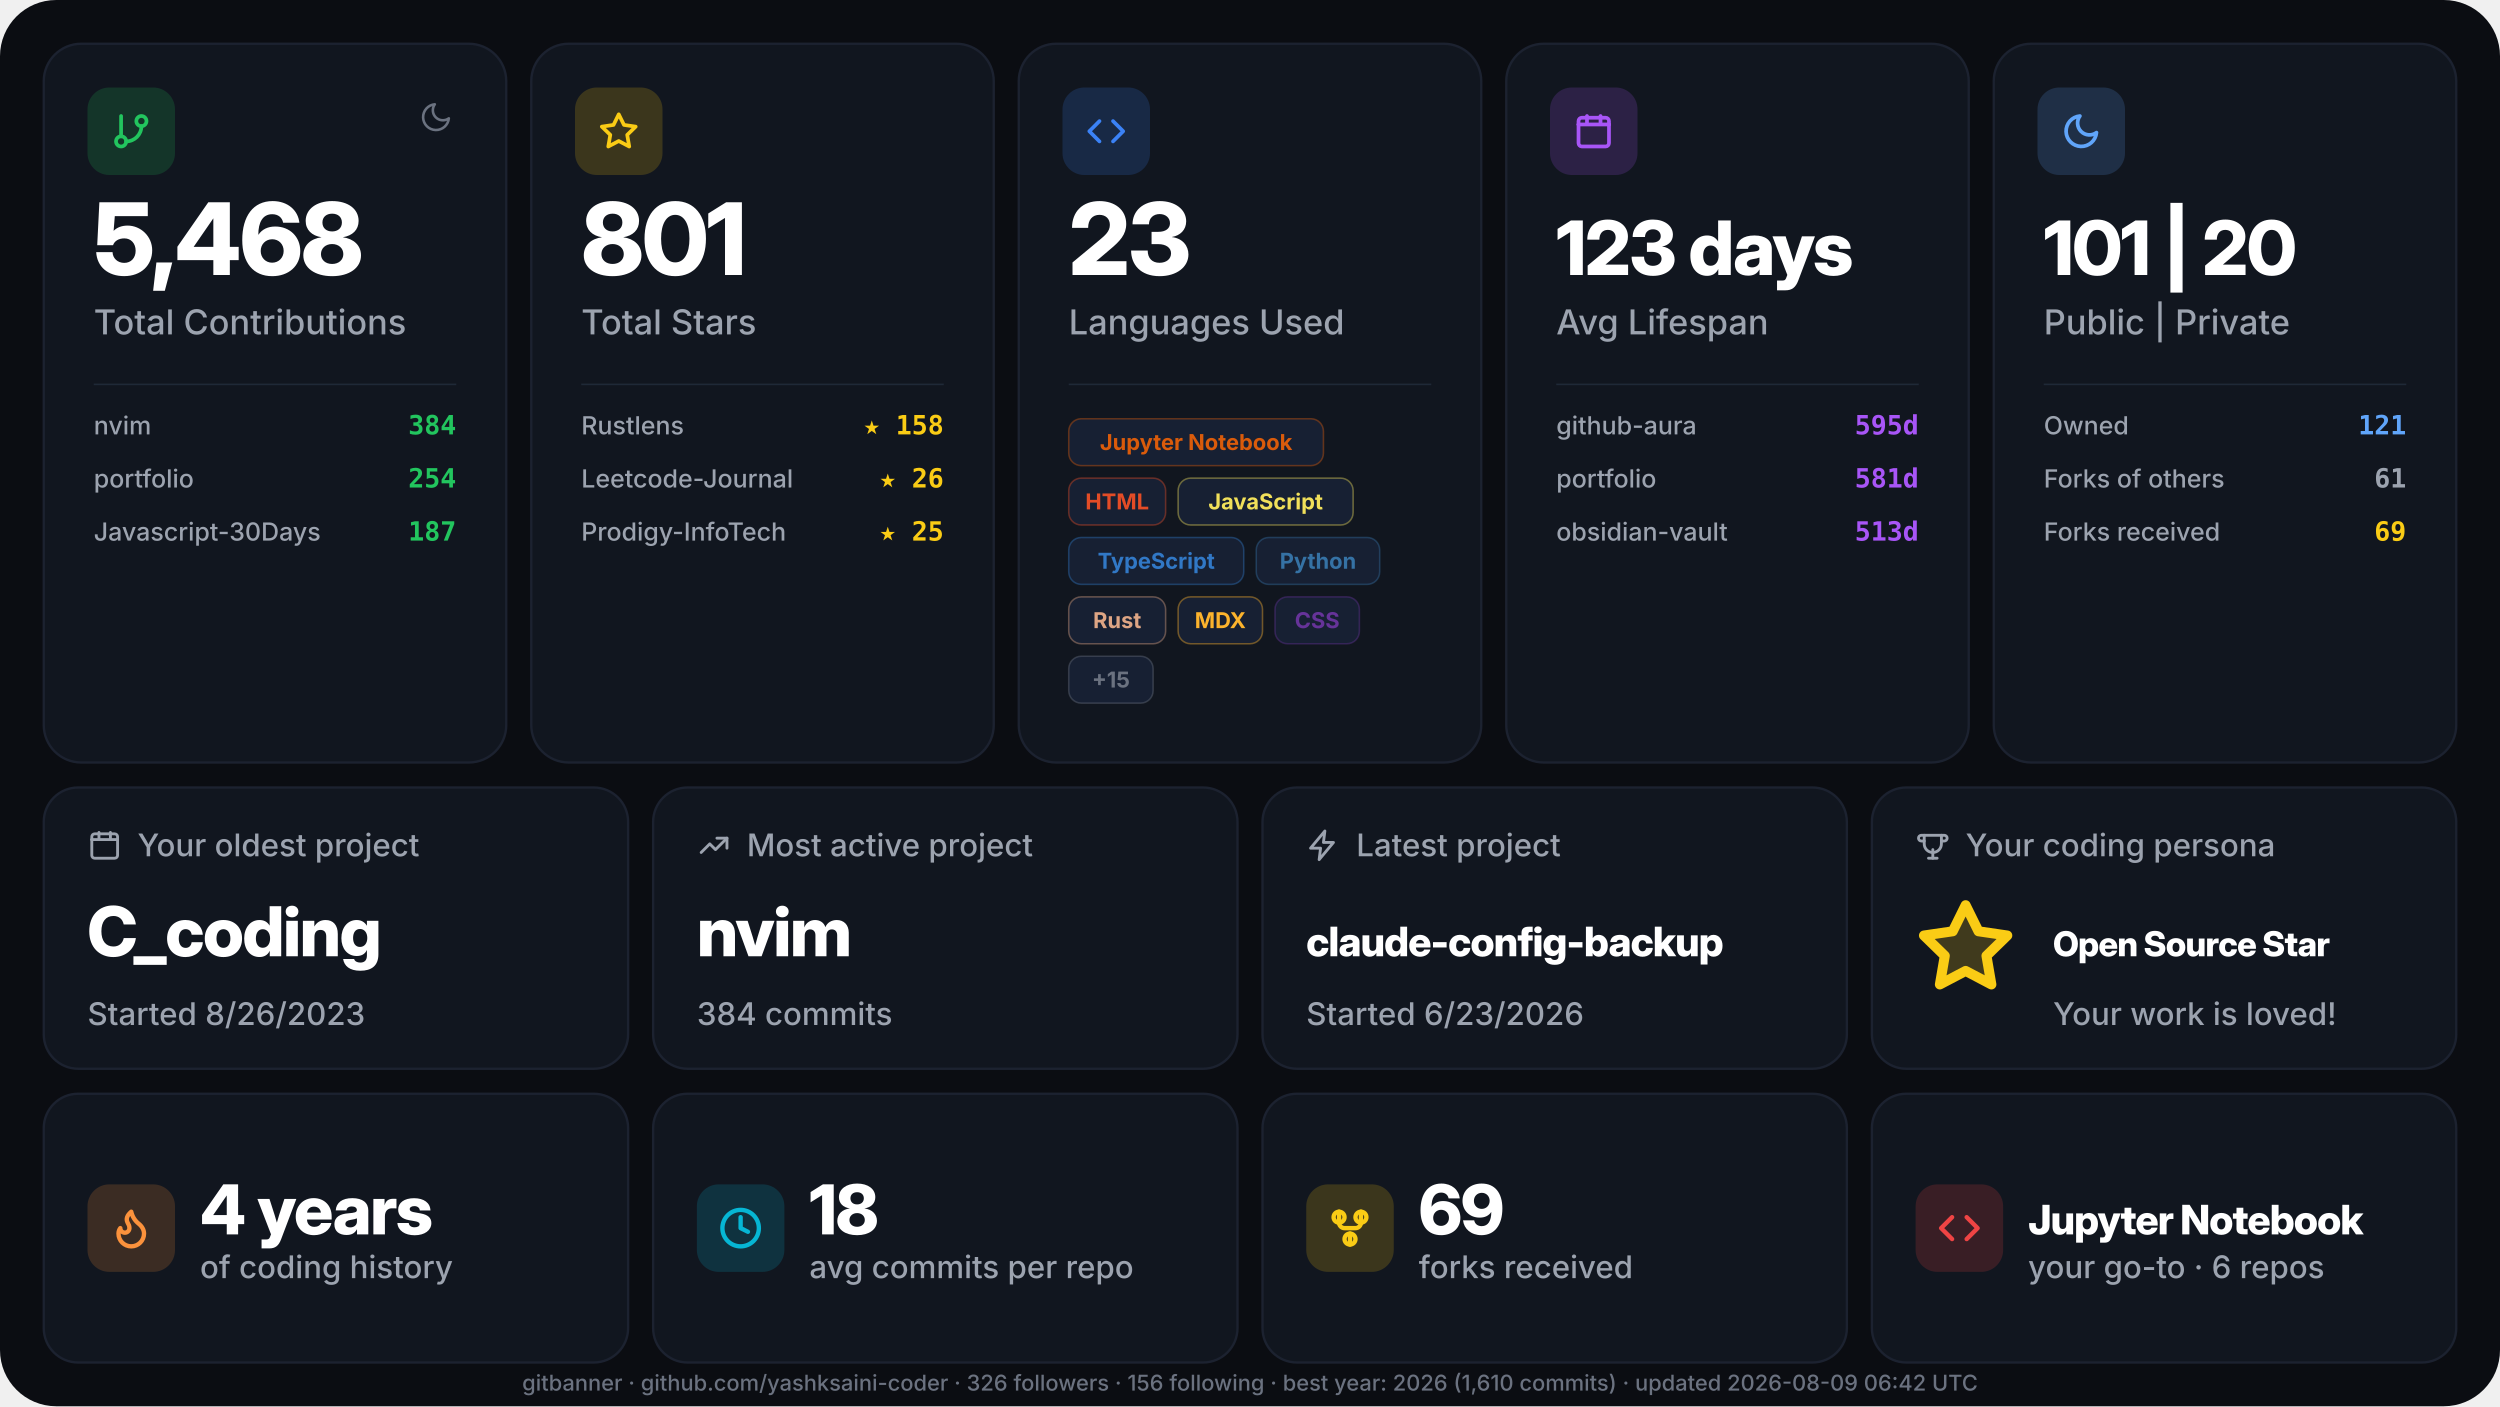
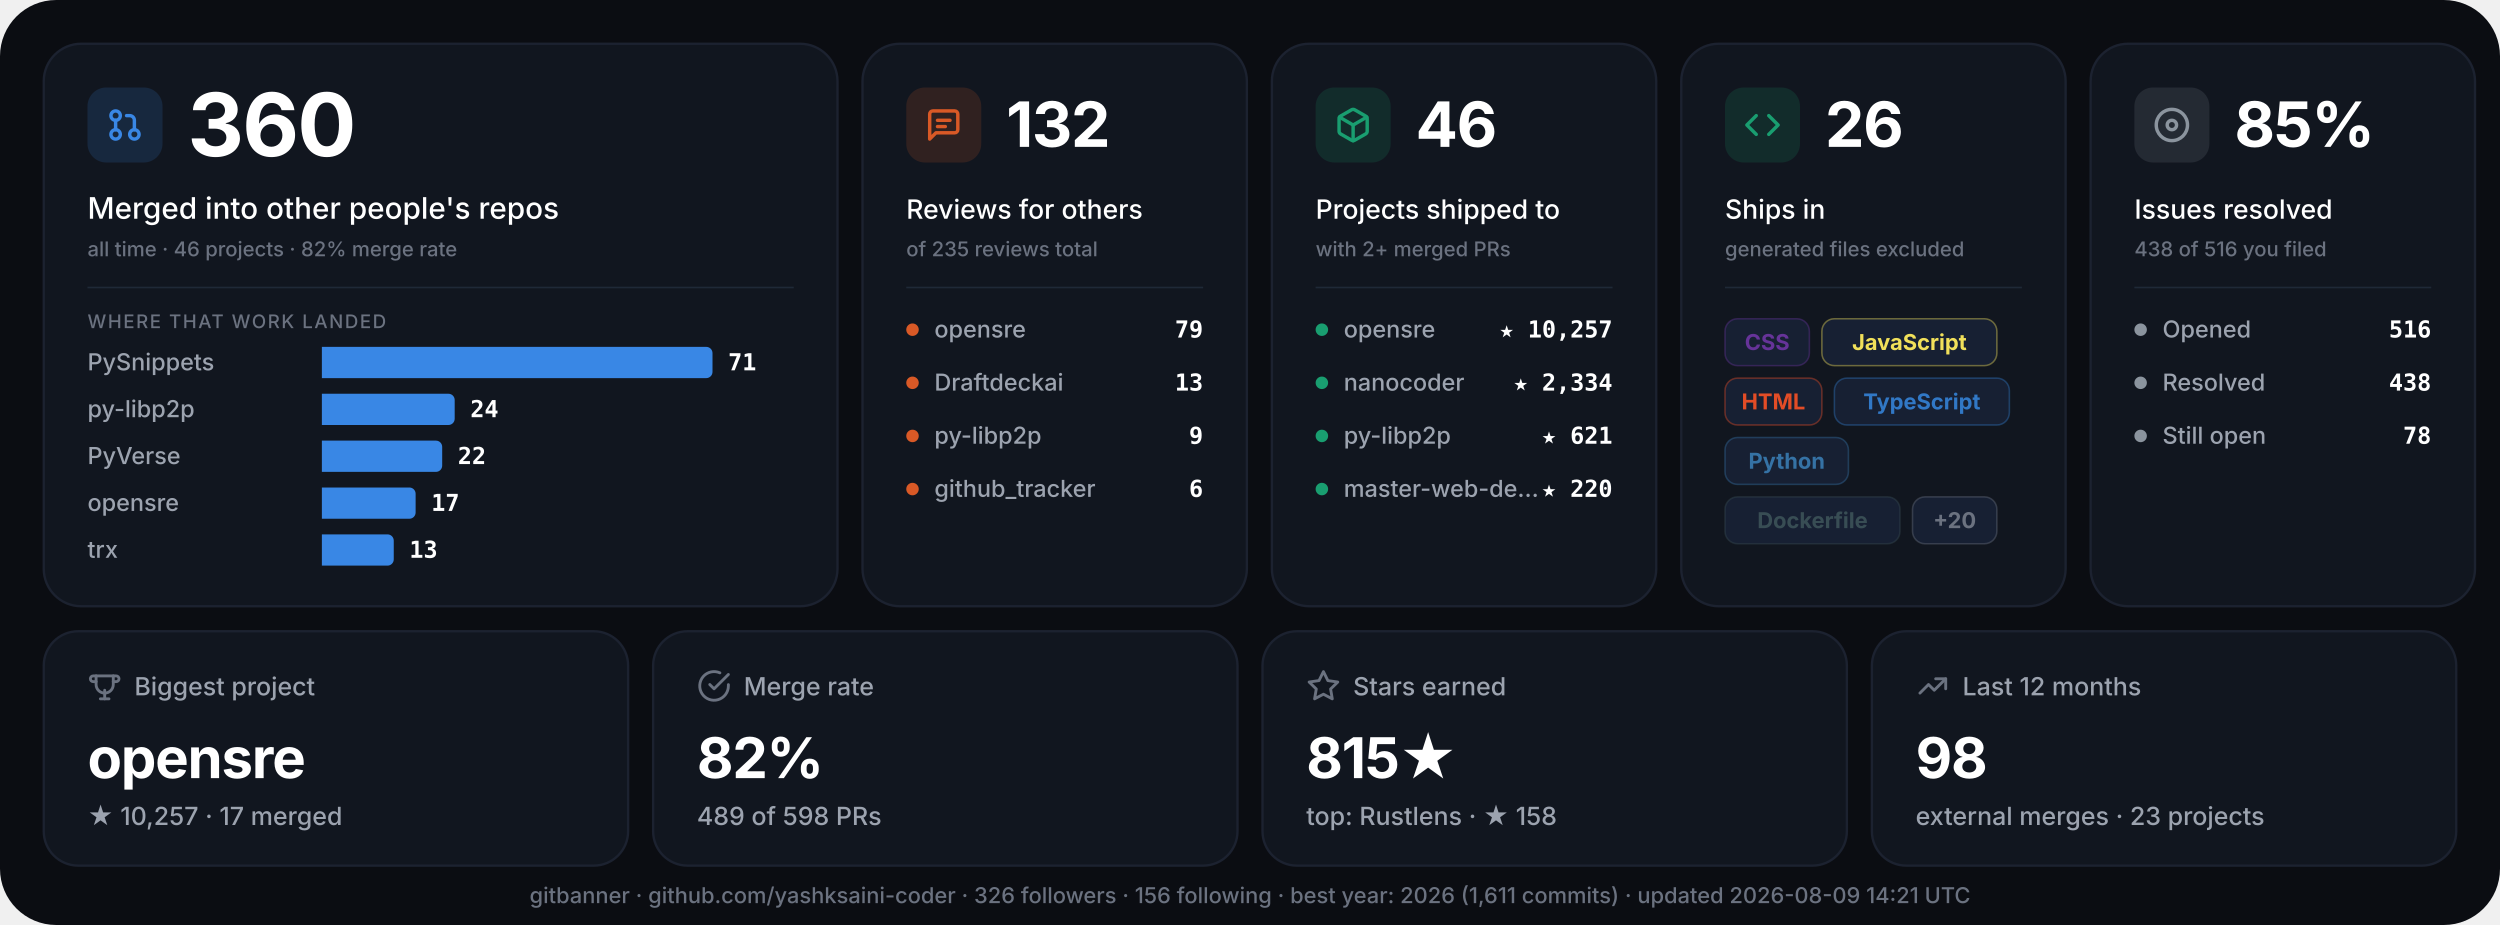
- <svg xmlns="http://www.w3.org/2000/svg" width="1600" height="900" viewBox="0 0 1600 900" role="img" aria-label="GitHub stats for yashksaini-coder">
+ <svg xmlns="http://www.w3.org/2000/svg" width="1600" height="592" viewBox="0 0 1600 592" role="img" aria-label="Open source contributions by yashksaini-coder: 360 pull requests merged into other people's repositories across 46 projects.">
  <defs>
-     <style>.gb-display { font-family: "Inter Display", "Inter", ui-sans-serif, system-ui, -apple-system, "Segoe UI", Roboto, sans-serif; font-weight: 800; letter-spacing: -0.02em; }
+     <style>.gb-display { font-family: "Inter", ui-sans-serif, system-ui, -apple-system, "Segoe UI", Roboto, sans-serif; font-weight: 700; letter-spacing: -0.02em; }
    .gb-text { font-family: "Inter", ui-sans-serif, system-ui, -apple-system, "Segoe UI", Roboto, sans-serif; font-weight: 500; }
    .gb-text-bold { font-family: "Inter", ui-sans-serif, system-ui, -apple-system, "Segoe UI", Roboto, sans-serif; font-weight: 700; }
    .gb-mono { font-family: "JetBrains Mono", ui-monospace, "SF Mono", Menlo, Consolas, monospace; font-weight: 600; }</style>
  </defs>
-   <rect width="1600" height="900" rx="36" fill="#0b0d12" />
+   <rect width="1600" height="592" rx="36" fill="#0b0d12" />
  <g transform="translate(28, 28)">
-     <rect width="296" height="460" rx="24" fill="#11161f" stroke="#1c2230" stroke-width="1.5" />
-     <g transform="translate(28, 28)">
-       <rect width="56" height="56" rx="14" fill="#22c55e" fill-opacity="0.18" />
-       <g transform="translate(15, 15)">
-         <svg width="26" height="26" viewBox="0 0 24 24" fill="none" stroke="#22c55e" stroke-width="2.2" stroke-linecap="round" stroke-linejoin="round">
-           <path d="M6 3v12" />
-           <path d="M18 9a3 3 0 1 0 0-6 3 3 0 0 0 0 6z" />
+     <rect width="508" height="360" rx="24" fill="#11161f" stroke="#1c2230" stroke-width="1.5" />
+     <g transform="translate(28, 28)">
+       <rect width="48" height="48" rx="12" fill="#3987e5" fill-opacity="0.16" />
+       <g transform="translate(12, 12)">
+         <svg width="24" height="24" viewBox="0 0 24 24" fill="none" stroke="#3987e5" stroke-width="2.2" stroke-linecap="round" stroke-linejoin="round">
+           <path d="M6 9a3 3 0 1 0 0-6 3 3 0 0 0 0 6z" />
          <path d="M6 21a3 3 0 1 0 0-6 3 3 0 0 0 0 6z" />
-           <path d="M18 9a9 9 0 0 1-9 9" />
-         </svg>
-       </g>
-     </g>
-     <g transform="translate(240, 36)">
-       <svg width="22" height="22" viewBox="0 0 24 24" fill="none" stroke="#6b7280" stroke-width="1.8" stroke-linecap="round" stroke-linejoin="round">
-         <path d="M21 12.79A9 9 0 1 1 11.21 3a7 7 0 0 0 9.79 9.79z" />
-       </svg>
-     </g>
-     <text x="32" y="148" class="gb-display" font-size="64" fill="#ffffff">5,468</text>
-     <text x="32" y="186" class="gb-text" font-size="22" fill="#9ca3af">Total Contributions</text>
-     <line x1="32" y1="218" x2="264" y2="218" stroke="#1f2937" stroke-width="1" />
-     <text x="32" y="250" class="gb-text" font-size="16" fill="#9ca3af">nvim</text>
-     <text x="264" y="250" text-anchor="end" class="gb-mono" font-size="17" fill="#22c55e">384</text>
-     <text x="32" y="284" class="gb-text" font-size="16" fill="#9ca3af">portfolio</text>
-     <text x="264" y="284" text-anchor="end" class="gb-mono" font-size="17" fill="#22c55e">254</text>
-     <text x="32" y="318" class="gb-text" font-size="16" fill="#9ca3af">Javascript-30Days</text>
-     <text x="264" y="318" text-anchor="end" class="gb-mono" font-size="17" fill="#22c55e">187</text>
-   </g>
-   <g transform="translate(340, 28)">
-     <rect width="296" height="460" rx="24" fill="#11161f" stroke="#1c2230" stroke-width="1.5" />
-     <g transform="translate(28, 28)">
-       <rect width="56" height="56" rx="14" fill="#facc15" fill-opacity="0.18" />
-       <g transform="translate(15, 15)">
-         <svg width="26" height="26" viewBox="0 0 24 24" fill="none" stroke="#facc15" stroke-width="2.2" stroke-linecap="round" stroke-linejoin="round">
-           <path d="M12 2l3.09 6.26L22 9.27l-5 4.87 1.18 6.88L12 17.77l-6.18 3.25L7 14.14 2 9.27l6.91-1.01L12 2z" />
-         </svg>
-       </g>
-     </g>
-     <text x="32" y="148" class="gb-display" font-size="64" fill="#ffffff">801</text>
-     <text x="32" y="186" class="gb-text" font-size="22" fill="#9ca3af">Total Stars</text>
-     <line x1="32" y1="218" x2="264" y2="218" stroke="#1f2937" stroke-width="1" />
-     <text x="32" y="250" class="gb-text" font-size="16" fill="#9ca3af">Rustlens</text>
-     <text x="264" y="250" text-anchor="end" class="gb-mono" font-size="17" fill="#facc15">★ 158</text>
-     <text x="32" y="284" class="gb-text" font-size="16" fill="#9ca3af">Leetcode-Journal</text>
-     <text x="264" y="284" text-anchor="end" class="gb-mono" font-size="17" fill="#facc15">★ 26</text>
-     <text x="32" y="318" class="gb-text" font-size="16" fill="#9ca3af">Prodigy-InfoTech</text>
-     <text x="264" y="318" text-anchor="end" class="gb-mono" font-size="17" fill="#facc15">★ 25</text>
-   </g>
-   <g transform="translate(652, 28)">
-     <rect width="296" height="460" rx="24" fill="#11161f" stroke="#1c2230" stroke-width="1.5" />
-     <g transform="translate(28, 28)">
-       <rect width="56" height="56" rx="14" fill="#3b82f6" fill-opacity="0.18" />
-       <g transform="translate(15, 15)">
-         <svg width="26" height="26" viewBox="0 0 24 24" fill="none" stroke="#3b82f6" stroke-width="2.2" stroke-linecap="round" stroke-linejoin="round">
+           <path d="M6 9v6" />
+           <path d="M18 21a3 3 0 1 0 0-6 3 3 0 0 0 0 6z" />
+           <path d="M13 6h2a3 3 0 0 1 3 3v6" />
+         </svg>
+       </g>
+     </g>
+     <text x="92" y="72" class="gb-display" font-size="56" fill="#ffffff">360</text>
+     <text x="28" y="112" class="gb-text" font-size="19" fill="#ffffff">Merged into other people's repos</text>
+     <text x="28" y="136" class="gb-text" font-size="13" fill="#6b7280">all time · 46 projects · 82% merge rate</text>
+     <line x1="28" y1="156" x2="480" y2="156" stroke="#1f2937" stroke-width="1" />
+     <text x="28" y="182" class="gb-text" font-size="12" letter-spacing="0.08em" fill="#6b7280">WHERE THAT WORK LANDED</text>
+     <text x="28" y="209" class="gb-text" font-size="15" fill="#9ca3af">PySnippets</text>
+     <path d="M178 194 H424 A4 4 0 0 1 428 198 V210 A4 4 0 0 1 424 214 H178 Z" fill="#3987e5" />
+     <text x="438" y="209" class="gb-mono" font-size="15" fill="#ffffff">71</text>
+     <text x="28" y="239" class="gb-text" font-size="15" fill="#9ca3af">py-libp2p</text>
+     <path d="M178 224 H259 A4 4 0 0 1 263 228 V240 A4 4 0 0 1 259 244 H178 Z" fill="#3987e5" />
+     <text x="273" y="239" class="gb-mono" font-size="15" fill="#ffffff">24</text>
+     <text x="28" y="269" class="gb-text" font-size="15" fill="#9ca3af">PyVerse</text>
+     <path d="M178 254 H251 A4 4 0 0 1 255 258 V270 A4 4 0 0 1 251 274 H178 Z" fill="#3987e5" />
+     <text x="265" y="269" class="gb-mono" font-size="15" fill="#ffffff">22</text>
+     <text x="28" y="299" class="gb-text" font-size="15" fill="#9ca3af">opensre</text>
+     <path d="M178 284 H234 A4 4 0 0 1 238 288 V300 A4 4 0 0 1 234 304 H178 Z" fill="#3987e5" />
+     <text x="248" y="299" class="gb-mono" font-size="15" fill="#ffffff">17</text>
+     <text x="28" y="329" class="gb-text" font-size="15" fill="#9ca3af">trx</text>
+     <path d="M178 314 H220 A4 4 0 0 1 224 318 V330 A4 4 0 0 1 220 334 H178 Z" fill="#3987e5" />
+     <text x="234" y="329" class="gb-mono" font-size="15" fill="#ffffff">13</text>
+   </g>
+   <g transform="translate(552, 28)">
+     <rect width="246" height="360" rx="24" fill="#11161f" stroke="#1c2230" stroke-width="1.5" />
+     <g transform="translate(28, 28)">
+       <rect width="48" height="48" rx="12" fill="#d95926" fill-opacity="0.16" />
+       <g transform="translate(12, 12)">
+         <svg width="24" height="24" viewBox="0 0 24 24" fill="none" stroke="#d95926" stroke-width="2.2" stroke-linecap="round" stroke-linejoin="round">
+           <path d="M21 15a2 2 0 0 1-2 2H7l-4 4V5a2 2 0 0 1 2-2h14a2 2 0 0 1 2 2z" />
+           <path d="M8 9h8" />
+           <path d="M8 13h5" />
+         </svg>
+       </g>
+     </g>
+     <text x="92" y="66" class="gb-display" font-size="40" fill="#ffffff">132</text>
+     <text x="28" y="112" class="gb-text" font-size="17" fill="#ffffff">Reviews for others</text>
+     <text x="28" y="136" class="gb-text" font-size="13" fill="#6b7280">of 235 reviews total</text>
+     <line x1="28" y1="156" x2="218" y2="156" stroke="#1f2937" stroke-width="1" />
+     <circle cx="32" cy="183" r="4" fill="#d95926" />
+     <text x="46" y="188" class="gb-text" font-size="15" fill="#9ca3af">opensre</text>
+     <text x="218" y="188" text-anchor="end" class="gb-mono" font-size="15" fill="#ffffff">79</text>
+     <circle cx="32" cy="217" r="4" fill="#d95926" />
+     <text x="46" y="222" class="gb-text" font-size="15" fill="#9ca3af">Draftdeckai</text>
+     <text x="218" y="222" text-anchor="end" class="gb-mono" font-size="15" fill="#ffffff">13</text>
+     <circle cx="32" cy="251" r="4" fill="#d95926" />
+     <text x="46" y="256" class="gb-text" font-size="15" fill="#9ca3af">py-libp2p</text>
+     <text x="218" y="256" text-anchor="end" class="gb-mono" font-size="15" fill="#ffffff">9</text>
+     <circle cx="32" cy="285" r="4" fill="#d95926" />
+     <text x="46" y="290" class="gb-text" font-size="15" fill="#9ca3af">github_tracker</text>
+     <text x="218" y="290" text-anchor="end" class="gb-mono" font-size="15" fill="#ffffff">6</text>
+   </g>
+   <g transform="translate(814, 28)">
+     <rect width="246" height="360" rx="24" fill="#11161f" stroke="#1c2230" stroke-width="1.5" />
+     <g transform="translate(28, 28)">
+       <rect width="48" height="48" rx="12" fill="#199e70" fill-opacity="0.16" />
+       <g transform="translate(12, 12)">
+         <svg width="24" height="24" viewBox="0 0 24 24" fill="none" stroke="#199e70" stroke-width="2.2" stroke-linecap="round" stroke-linejoin="round">
+           <path d="M21 16V8a2 2 0 0 0-1-1.73l-7-4a2 2 0 0 0-2 0l-7 4A2 2 0 0 0 3 8v8a2 2 0 0 0 1 1.73l7 4a2 2 0 0 0 2 0l7-4A2 2 0 0 0 21 16z" />
+           <path d="M3.27 6.96L12 12.01l8.73-5.05" />
+           <path d="M12 22.08V12" />
+         </svg>
+       </g>
+     </g>
+     <text x="92" y="66" class="gb-display" font-size="40" fill="#ffffff">46</text>
+     <text x="28" y="112" class="gb-text" font-size="17" fill="#ffffff">Projects shipped to</text>
+     <text x="28" y="136" class="gb-text" font-size="13" fill="#6b7280">with 2+ merged PRs</text>
+     <line x1="28" y1="156" x2="218" y2="156" stroke="#1f2937" stroke-width="1" />
+     <circle cx="32" cy="183" r="4" fill="#199e70" />
+     <text x="46" y="188" class="gb-text" font-size="15" fill="#9ca3af">opensre</text>
+     <text x="218" y="188" text-anchor="end" class="gb-mono" font-size="15" fill="#ffffff">★ 10,257</text>
+     <circle cx="32" cy="217" r="4" fill="#199e70" />
+     <text x="46" y="222" class="gb-text" font-size="15" fill="#9ca3af">nanocoder</text>
+     <text x="218" y="222" text-anchor="end" class="gb-mono" font-size="15" fill="#ffffff">★ 2,334</text>
+     <circle cx="32" cy="251" r="4" fill="#199e70" />
+     <text x="46" y="256" class="gb-text" font-size="15" fill="#9ca3af">py-libp2p</text>
+     <text x="218" y="256" text-anchor="end" class="gb-mono" font-size="15" fill="#ffffff">★ 621</text>
+     <circle cx="32" cy="285" r="4" fill="#199e70" />
+     <text x="46" y="290" class="gb-text" font-size="15" fill="#9ca3af">master-web-de…</text>
+     <text x="218" y="290" text-anchor="end" class="gb-mono" font-size="15" fill="#ffffff">★ 220</text>
+   </g>
+   <g transform="translate(1076, 28)">
+     <rect width="246" height="360" rx="24" fill="#11161f" stroke="#1c2230" stroke-width="1.5" />
+     <g transform="translate(28, 28)">
+       <rect width="48" height="48" rx="12" fill="#199e70" fill-opacity="0.16" />
+       <g transform="translate(12, 12)">
+         <svg width="24" height="24" viewBox="0 0 24 24" fill="none" stroke="#199e70" stroke-width="2.2" stroke-linecap="round" stroke-linejoin="round">
          <path d="M16 18l6-6-6-6" />
          <path d="M8 6l-6 6 6 6" />
        </svg>
      </g>
    </g>
-     <text x="32" y="148" class="gb-display" font-size="64" fill="#ffffff">23</text>
-     <text x="32" y="186" class="gb-text" font-size="22" fill="#9ca3af">Languages Used</text>
-     <line x1="32" y1="218" x2="264" y2="218" stroke="#1f2937" stroke-width="1" />
-     <g transform="translate(32, 240)">
+     <text x="92" y="66" class="gb-display" font-size="40" fill="#ffffff">26</text>
+     <text x="28" y="112" class="gb-text" font-size="17" fill="#ffffff">Ships in</text>
+     <text x="28" y="136" class="gb-text" font-size="13" fill="#6b7280">generated files excluded</text>
+     <line x1="28" y1="156" x2="218" y2="156" stroke="#1f2937" stroke-width="1" />
+     <g transform="translate(28, 176)">
      <g transform="translate(0, 0)">
-         <rect width="163" height="30" rx="8" fill="#172033" stroke="#DA5B0B" stroke-width="1" stroke-opacity="0.4" />
-         <text x="81.5" y="20" text-anchor="middle" class="gb-text-bold" font-size="14" fill="#DA5B0B">Jupyter Notebook</text>
+         <rect width="54" height="30" rx="8" fill="#172033" stroke="#663399" stroke-width="1" stroke-opacity="0.4" />
+         <text x="27" y="20" text-anchor="middle" class="gb-text-bold" font-size="14" fill="#663399">CSS</text>
+       </g>
+       <g transform="translate(62, 0)">
+         <rect width="112" height="30" rx="8" fill="#172033" stroke="#f1e05a" stroke-width="1" stroke-opacity="0.4" />
+         <text x="56" y="20" text-anchor="middle" class="gb-text-bold" font-size="14" fill="#f1e05a">JavaScript</text>
      </g>
      <g transform="translate(0, 38)">
        <rect width="62" height="30" rx="8" fill="#172033" stroke="#e34c26" stroke-width="1" stroke-opacity="0.4" />
        <text x="31" y="20" text-anchor="middle" class="gb-text-bold" font-size="14" fill="#e34c26">HTML</text>
      </g>
      <g transform="translate(70, 38)">
-         <rect width="112" height="30" rx="8" fill="#172033" stroke="#f1e05a" stroke-width="1" stroke-opacity="0.4" />
-         <text x="56" y="20" text-anchor="middle" class="gb-text-bold" font-size="14" fill="#f1e05a">JavaScript</text>
-       </g>
-       <g transform="translate(0, 76)">
        <rect width="112" height="30" rx="8" fill="#172033" stroke="#3178c6" stroke-width="1" stroke-opacity="0.4" />
        <text x="56" y="20" text-anchor="middle" class="gb-text-bold" font-size="14" fill="#3178c6">TypeScript</text>
      </g>
-       <g transform="translate(120, 76)">
+       <g transform="translate(0, 76)">
        <rect width="79" height="30" rx="8" fill="#172033" stroke="#3572A5" stroke-width="1" stroke-opacity="0.4" />
        <text x="39.5" y="20" text-anchor="middle" class="gb-text-bold" font-size="14" fill="#3572A5">Python</text>
      </g>
      <g transform="translate(0, 114)">
-         <rect width="62" height="30" rx="8" fill="#172033" stroke="#dea584" stroke-width="1" stroke-opacity="0.4" />
-         <text x="31" y="20" text-anchor="middle" class="gb-text-bold" font-size="14" fill="#dea584">Rust</text>
-       </g>
-       <g transform="translate(70, 114)">
-         <rect width="54" height="30" rx="8" fill="#172033" stroke="#fcb32c" stroke-width="1" stroke-opacity="0.4" />
-         <text x="27" y="20" text-anchor="middle" class="gb-text-bold" font-size="14" fill="#fcb32c">MDX</text>
-       </g>
-       <g transform="translate(132, 114)">
-         <rect width="54" height="30" rx="8" fill="#172033" stroke="#663399" stroke-width="1" stroke-opacity="0.4" />
-         <text x="27" y="20" text-anchor="middle" class="gb-text-bold" font-size="14" fill="#663399">CSS</text>
-       </g>
-       <g transform="translate(0, 152)">
+         <rect width="112" height="30" rx="8" fill="#172033" stroke="#384d54" stroke-width="1" stroke-opacity="0.4" />
+         <text x="56" y="20" text-anchor="middle" class="gb-text-bold" font-size="14" fill="#384d54">Dockerfile</text>
+       </g>
+       <g transform="translate(120, 114)">
        <rect width="54" height="30" rx="8" fill="#172033" stroke="#6b7280" stroke-width="1" stroke-opacity="0.4" />
-         <text x="27" y="20" text-anchor="middle" class="gb-text-bold" font-size="14" fill="#6b7280">+15</text>
-       </g>
-     </g>
-   </g>
-   <g transform="translate(964, 28)">
-     <rect width="296" height="460" rx="24" fill="#11161f" stroke="#1c2230" stroke-width="1.5" />
-     <g transform="translate(28, 28)">
-       <rect width="56" height="56" rx="14" fill="#a855f7" fill-opacity="0.18" />
-       <g transform="translate(15, 15)">
-         <svg width="26" height="26" viewBox="0 0 24 24" fill="none" stroke="#a855f7" stroke-width="2.2" stroke-linecap="round" stroke-linejoin="round">
-           <path d="M3 8h18" />
-           <path d="M3 8v11a2 2 0 0 0 2 2h14a2 2 0 0 0 2-2V8" />
-           <path d="M3 8V6a2 2 0 0 1 2-2h14a2 2 0 0 1 2 2v2" />
-           <path d="M8 3v4" />
-           <path d="M16 3v4" />
-         </svg>
-       </g>
-     </g>
-     <text x="32" y="148" class="gb-display" font-size="48" fill="#ffffff">123 days</text>
-     <text x="32" y="186" class="gb-text" font-size="22" fill="#9ca3af">Avg Lifespan</text>
-     <line x1="32" y1="218" x2="264" y2="218" stroke="#1f2937" stroke-width="1" />
-     <text x="32" y="250" class="gb-text" font-size="16" fill="#9ca3af">github-aura</text>
-     <text x="264" y="250" text-anchor="end" class="gb-mono" font-size="17" fill="#a855f7">595d</text>
-     <text x="32" y="284" class="gb-text" font-size="16" fill="#9ca3af">portfolio</text>
-     <text x="264" y="284" text-anchor="end" class="gb-mono" font-size="17" fill="#a855f7">581d</text>
-     <text x="32" y="318" class="gb-text" font-size="16" fill="#9ca3af">obsidian-vault</text>
-     <text x="264" y="318" text-anchor="end" class="gb-mono" font-size="17" fill="#a855f7">513d</text>
-   </g>
-   <g transform="translate(1276, 28)">
-     <rect width="296" height="460" rx="24" fill="#11161f" stroke="#1c2230" stroke-width="1.5" />
-     <g transform="translate(28, 28)">
-       <rect width="56" height="56" rx="14" fill="#60a5fa" fill-opacity="0.18" />
-       <g transform="translate(15, 15)">
-         <svg width="26" height="26" viewBox="0 0 24 24" fill="none" stroke="#60a5fa" stroke-width="2.2" stroke-linecap="round" stroke-linejoin="round">
-           <path d="M21 12.79A9 9 0 1 1 11.21 3a7 7 0 0 0 9.79 9.79z" />
-         </svg>
-       </g>
-     </g>
-     <text x="32" y="148" class="gb-display" font-size="48" fill="#ffffff">101 | 20</text>
-     <text x="32" y="186" class="gb-text" font-size="22" fill="#9ca3af">Public | Private</text>
-     <line x1="32" y1="218" x2="264" y2="218" stroke="#1f2937" stroke-width="1" />
-     <text x="32" y="250" class="gb-text" font-size="16" fill="#9ca3af">Owned</text>
-     <text x="264" y="250" text-anchor="end" class="gb-mono" font-size="17" fill="#60a5fa">121</text>
-     <text x="32" y="284" class="gb-text" font-size="16" fill="#9ca3af">Forks of others</text>
-     <text x="264" y="284" text-anchor="end" class="gb-mono" font-size="17" fill="#9ca3af">61</text>
-     <text x="32" y="318" class="gb-text" font-size="16" fill="#9ca3af">Forks received</text>
-     <text x="264" y="318" text-anchor="end" class="gb-mono" font-size="17" fill="#facc15">69</text>
-   </g>
-   <g transform="translate(28, 504)">
-     <rect width="374" height="180" rx="22" fill="#11161f" stroke="#1c2230" stroke-width="1.5" />
-     <g transform="translate(28, 26)">
-       <svg width="22" height="22" viewBox="0 0 24 24" fill="none" stroke="#9ca3af" stroke-width="2" stroke-linecap="round" stroke-linejoin="round">
-         <path d="M3 8h18" />
-         <path d="M3 8v11a2 2 0 0 0 2 2h14a2 2 0 0 0 2-2V8" />
-         <path d="M3 8V6a2 2 0 0 1 2-2h14a2 2 0 0 1 2 2v2" />
-         <path d="M8 3v4" />
-         <path d="M16 3v4" />
-       </svg>
-     </g>
-     <text x="60" y="44" class="gb-text" font-size="20" fill="#9ca3af">Your oldest project</text>
-     <text x="28" y="108" class="gb-display" font-size="44" fill="#ffffff">C_coding</text>
-     <text x="28" y="152" class="gb-text" font-size="20" fill="#9ca3af">Started 8/26/2023</text>
-   </g>
-   <g transform="translate(418, 504)">
-     <rect width="374" height="180" rx="22" fill="#11161f" stroke="#1c2230" stroke-width="1.5" />
-     <g transform="translate(28, 26)">
-       <svg width="22" height="22" viewBox="0 0 24 24" fill="none" stroke="#9ca3af" stroke-width="2" stroke-linecap="round" stroke-linejoin="round">
-         <path d="M3 17l6-6 4 4 8-8" />
-         <path d="M14 7h7v7" />
-       </svg>
-     </g>
-     <text x="60" y="44" class="gb-text" font-size="20" fill="#9ca3af">Most active project</text>
-     <text x="28" y="108" class="gb-display" font-size="44" fill="#ffffff">nvim</text>
-     <text x="28" y="152" class="gb-text" font-size="20" fill="#9ca3af">384 commits</text>
-   </g>
-   <g transform="translate(808, 504)">
-     <rect width="374" height="180" rx="22" fill="#11161f" stroke="#1c2230" stroke-width="1.5" />
-     <g transform="translate(28, 26)">
-       <svg width="22" height="22" viewBox="0 0 24 24" fill="none" stroke="#9ca3af" stroke-width="2" stroke-linecap="round" stroke-linejoin="round">
-         <path d="M13 2L3 14h7l-1 8 10-12h-7l1-8z" />
-       </svg>
-     </g>
-     <text x="60" y="44" class="gb-text" font-size="20" fill="#9ca3af">Latest project</text>
-     <text x="28" y="108" class="gb-display" font-size="26" fill="#ffffff">claude-config-backup</text>
-     <text x="28" y="152" class="gb-text" font-size="20" fill="#9ca3af">Started 6/23/2026</text>
-   </g>
-   <g transform="translate(1198, 504)">
-     <rect width="374" height="180" rx="22" fill="#11161f" stroke="#1c2230" stroke-width="1.5" />
-     <g transform="translate(28, 26)">
-       <svg width="22" height="22" viewBox="0 0 24 24" fill="none" stroke="#9ca3af" stroke-width="2" stroke-linecap="round" stroke-linejoin="round">
+         <text x="27" y="20" text-anchor="middle" class="gb-text-bold" font-size="14" fill="#6b7280">+20</text>
+       </g>
+     </g>
+   </g>
+   <g transform="translate(1338, 28)">
+     <rect width="246" height="360" rx="24" fill="#11161f" stroke="#1c2230" stroke-width="1.5" />
+     <g transform="translate(28, 28)">
+       <rect width="48" height="48" rx="12" fill="#8b949e" fill-opacity="0.16" />
+       <g transform="translate(12, 12)">
+         <svg width="24" height="24" viewBox="0 0 24 24" fill="none" stroke="#8b949e" stroke-width="2.2" stroke-linecap="round" stroke-linejoin="round">
+           <path d="M12 22a10 10 0 1 0 0-20 10 10 0 0 0 0 20z" />
+           <path d="M12 15a3 3 0 1 0 0-6 3 3 0 0 0 0 6z" />
+         </svg>
+       </g>
+     </g>
+     <text x="92" y="66" class="gb-display" font-size="40" fill="#ffffff">85%</text>
+     <text x="28" y="112" class="gb-text" font-size="17" fill="#ffffff">Issues resolved</text>
+     <text x="28" y="136" class="gb-text" font-size="13" fill="#6b7280">438 of 516 you filed</text>
+     <line x1="28" y1="156" x2="218" y2="156" stroke="#1f2937" stroke-width="1" />
+     <circle cx="32" cy="183" r="4" fill="#8b949e" />
+     <text x="46" y="188" class="gb-text" font-size="15" fill="#9ca3af">Opened</text>
+     <text x="218" y="188" text-anchor="end" class="gb-mono" font-size="15" fill="#ffffff">516</text>
+     <circle cx="32" cy="217" r="4" fill="#8b949e" />
+     <text x="46" y="222" class="gb-text" font-size="15" fill="#9ca3af">Resolved</text>
+     <text x="218" y="222" text-anchor="end" class="gb-mono" font-size="15" fill="#ffffff">438</text>
+     <circle cx="32" cy="251" r="4" fill="#8b949e" />
+     <text x="46" y="256" class="gb-text" font-size="15" fill="#9ca3af">Still open</text>
+     <text x="218" y="256" text-anchor="end" class="gb-mono" font-size="15" fill="#ffffff">78</text>
+   </g>
+   <g transform="translate(28, 404)">
+     <rect width="374" height="150" rx="22" fill="#11161f" stroke="#1c2230" stroke-width="1.5" />
+     <g transform="translate(28, 24)">
+       <svg width="22" height="22" viewBox="0 0 24 24" fill="none" stroke="#6b7280" stroke-width="2" stroke-linecap="round" stroke-linejoin="round">
        <path d="M6 9H4a2 2 0 1 1 0-4h2" />
        <path d="M18 9h2a2 2 0 1 0 0-4h-2" />
        <path d="M6 5h12v6a6 6 0 1 1-12 0V5z" />
        <path d="M9 21h6" />
        <path d="M12 15v6" />
      </svg>
    </g>
-     <text x="60" y="44" class="gb-text" font-size="20" fill="#9ca3af">Your coding persona</text>
-     <g transform="translate(28, 70)">
-       <svg width="64" height="64" viewBox="0 0 24 24" fill="#facc1533" stroke="#facc15" stroke-width="2.4" stroke-linecap="round" stroke-linejoin="round">
+     <text x="58" y="41" class="gb-text" font-size="16" fill="#9ca3af">Biggest project</text>
+     <text x="28" y="94" class="gb-display" font-size="36" fill="#ffffff">opensre</text>
+     <text x="28" y="124" class="gb-text" font-size="16" fill="#9ca3af">★ 10,257 · 17 merged</text>
+   </g>
+   <g transform="translate(418, 404)">
+     <rect width="374" height="150" rx="22" fill="#11161f" stroke="#1c2230" stroke-width="1.5" />
+     <g transform="translate(28, 24)">
+       <svg width="22" height="22" viewBox="0 0 24 24" fill="none" stroke="#6b7280" stroke-width="2" stroke-linecap="round" stroke-linejoin="round">
+         <path d="M22 11.08V12a10 10 0 1 1-5.93-9.14" />
+         <path d="M22 4L12 14.01l-3-3" />
+       </svg>
+     </g>
+     <text x="58" y="41" class="gb-text" font-size="16" fill="#9ca3af">Merge rate</text>
+     <text x="28" y="94" class="gb-display" font-size="36" fill="#ffffff">82%</text>
+     <text x="28" y="124" class="gb-text" font-size="16" fill="#9ca3af">489 of 598 PRs</text>
+   </g>
+   <g transform="translate(808, 404)">
+     <rect width="374" height="150" rx="22" fill="#11161f" stroke="#1c2230" stroke-width="1.5" />
+     <g transform="translate(28, 24)">
+       <svg width="22" height="22" viewBox="0 0 24 24" fill="none" stroke="#6b7280" stroke-width="2" stroke-linecap="round" stroke-linejoin="round">
        <path d="M12 2l3.09 6.26L22 9.27l-5 4.87 1.18 6.88L12 17.77l-6.18 3.25L7 14.14 2 9.27l6.91-1.01L12 2z" />
      </svg>
    </g>
-     <text x="116" y="108" class="gb-display" font-size="22" fill="#ffffff">Open Source Star</text>
-     <text x="116" y="152" class="gb-text" font-size="20" fill="#9ca3af">Your work is loved!</text>
-   </g>
-   <g transform="translate(28, 700)">
-     <rect width="374" height="172" rx="22" fill="#11161f" stroke="#1c2230" stroke-width="1.5" />
-     <g transform="translate(28, 58)">
-       <rect width="56" height="56" rx="14" fill="#fb923c" fill-opacity="0.18" />
-       <g transform="translate(14, 14)">
-         <svg width="28" height="28" viewBox="0 0 24 24" fill="none" stroke="#fb923c" stroke-width="2.4" stroke-linecap="round" stroke-linejoin="round">
-           <path d="M8.5 14.5A2.5 2.5 0 0 0 11 12c0-1.38-.5-2-1-3-1.072-2.143-.224-4.054 2-6 .5 2.5 2 4.9 4 6.5 2 1.6 3 3.5 3 5.5a7 7 0 1 1-14 0c0-1.153.433-2.294 1-3a2.5 2.5 0 0 0 2.5 2.5z" />
-         </svg>
-       </g>
-     </g>
-     <text x="100" y="90" class="gb-display" font-size="44" fill="#ffffff">4 years</text>
-     <text x="100" y="118" class="gb-text" font-size="20" fill="#9ca3af">of coding history</text>
-   </g>
-   <g transform="translate(418, 700)">
-     <rect width="374" height="172" rx="22" fill="#11161f" stroke="#1c2230" stroke-width="1.5" />
-     <g transform="translate(28, 58)">
-       <rect width="56" height="56" rx="14" fill="#06b6d4" fill-opacity="0.18" />
-       <g transform="translate(14, 14)">
-         <svg width="28" height="28" viewBox="0 0 24 24" fill="none" stroke="#06b6d4" stroke-width="2.4" stroke-linecap="round" stroke-linejoin="round">
-           <path d="M12 22a10 10 0 1 0 0-20 10 10 0 0 0 0 20z" />
-           <path d="M12 6v6l4 2" />
-         </svg>
-       </g>
-     </g>
-     <text x="100" y="90" class="gb-display" font-size="44" fill="#ffffff">18</text>
-     <text x="100" y="118" class="gb-text" font-size="20" fill="#9ca3af">avg commits per repo</text>
-   </g>
-   <g transform="translate(808, 700)">
-     <rect width="374" height="172" rx="22" fill="#11161f" stroke="#1c2230" stroke-width="1.5" />
-     <g transform="translate(28, 58)">
-       <rect width="56" height="56" rx="14" fill="#facc15" fill-opacity="0.18" />
-       <g transform="translate(14, 14)">
-         <svg width="28" height="28" viewBox="0 0 24 24" fill="none" stroke="#facc15" stroke-width="2.4" stroke-linecap="round" stroke-linejoin="round">
-           <path d="M6 3v6" />
-           <path d="M18 3v6" />
-           <path d="M12 21v-6" />
-           <path d="M6 9a3 3 0 0 0 3 3h6a3 3 0 0 0 3-3" />
-           <path d="M6 9a3 3 0 1 1 0-6 3 3 0 0 1 0 6z" />
-           <path d="M18 9a3 3 0 1 1 0-6 3 3 0 0 1 0 6z" />
-           <path d="M12 21a3 3 0 1 1 0-6 3 3 0 0 1 0 6z" />
-         </svg>
-       </g>
-     </g>
-     <text x="100" y="90" class="gb-display" font-size="44" fill="#ffffff">69</text>
-     <text x="100" y="118" class="gb-text" font-size="20" fill="#9ca3af">forks received</text>
-   </g>
-   <g transform="translate(1198, 700)">
-     <rect width="374" height="172" rx="22" fill="#11161f" stroke="#1c2230" stroke-width="1.5" />
-     <g transform="translate(28, 58)">
-       <rect width="56" height="56" rx="14" fill="#ef4444" fill-opacity="0.18" />
-       <g transform="translate(14, 14)">
-         <svg width="28" height="28" viewBox="0 0 24 24" fill="none" stroke="#ef4444" stroke-width="2.4" stroke-linecap="round" stroke-linejoin="round">
-           <path d="M16 18l6-6-6-6" />
-           <path d="M8 6l-6 6 6 6" />
-         </svg>
-       </g>
-     </g>
-     <text x="100" y="90" class="gb-display" font-size="26" fill="#ffffff">Jupyter Notebook</text>
-     <text x="100" y="118" class="gb-text" font-size="20" fill="#9ca3af">your go-to · 6 repos</text>
-   </g>
-   <text x="800" y="890" text-anchor="middle" class="gb-text" font-size="14" fill="#6b7280">gitbanner · github.com/yashksaini-coder · 326 followers · 156 following · best year: 2026 (1,610 commits) · updated 2026-08-09 06:42 UTC</text>
+     <text x="58" y="41" class="gb-text" font-size="16" fill="#9ca3af">Stars earned</text>
+     <text x="28" y="94" class="gb-display" font-size="36" fill="#ffffff">815★</text>
+     <text x="28" y="124" class="gb-text" font-size="16" fill="#9ca3af">top: Rustlens · ★ 158</text>
+   </g>
+   <g transform="translate(1198, 404)">
+     <rect width="374" height="150" rx="22" fill="#11161f" stroke="#1c2230" stroke-width="1.5" />
+     <g transform="translate(28, 24)">
+       <svg width="22" height="22" viewBox="0 0 24 24" fill="none" stroke="#6b7280" stroke-width="2" stroke-linecap="round" stroke-linejoin="round">
+         <path d="M3 17l6-6 4 4 8-8" />
+         <path d="M14 7h7v7" />
+       </svg>
+     </g>
+     <text x="58" y="41" class="gb-text" font-size="16" fill="#9ca3af">Last 12 months</text>
+     <text x="28" y="94" class="gb-display" font-size="36" fill="#ffffff">98</text>
+     <text x="28" y="124" class="gb-text" font-size="16" fill="#9ca3af">external merges · 23 projects</text>
+   </g>
+   <text x="800" y="578" text-anchor="middle" class="gb-text" font-size="14" fill="#6b7280">gitbanner · github.com/yashksaini-coder · 326 followers · 156 following · best year: 2026 (1,611 commits) · updated 2026-08-09 14:21 UTC</text>
</svg>
